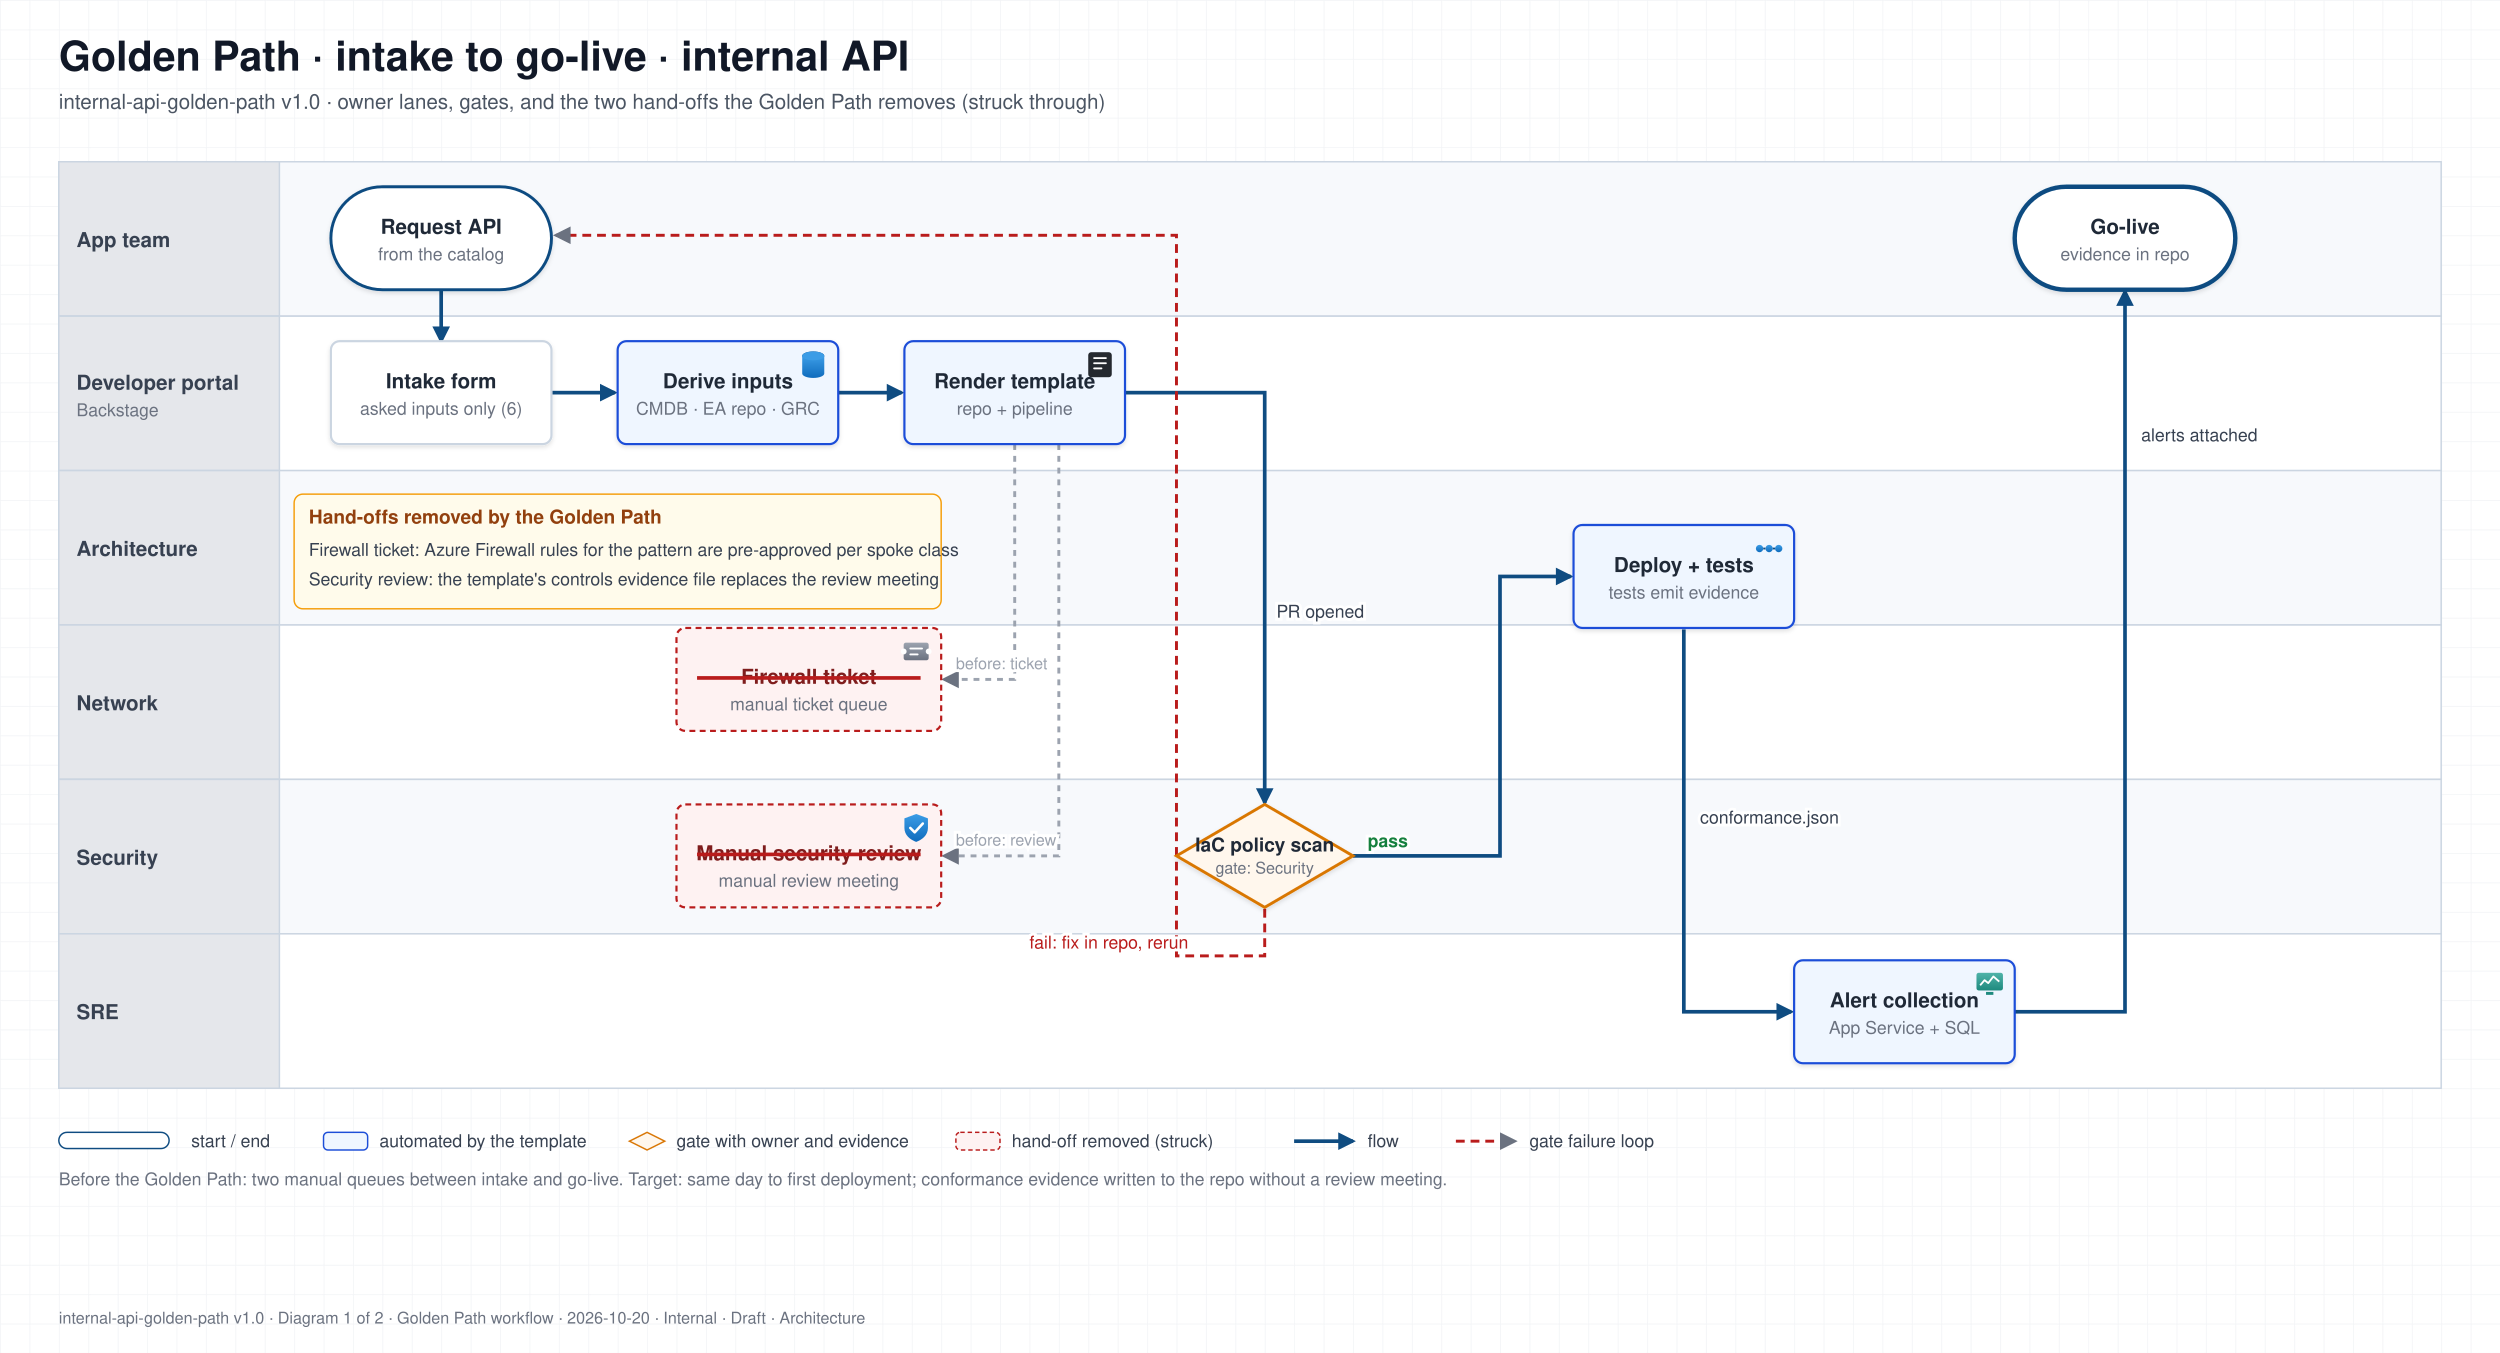
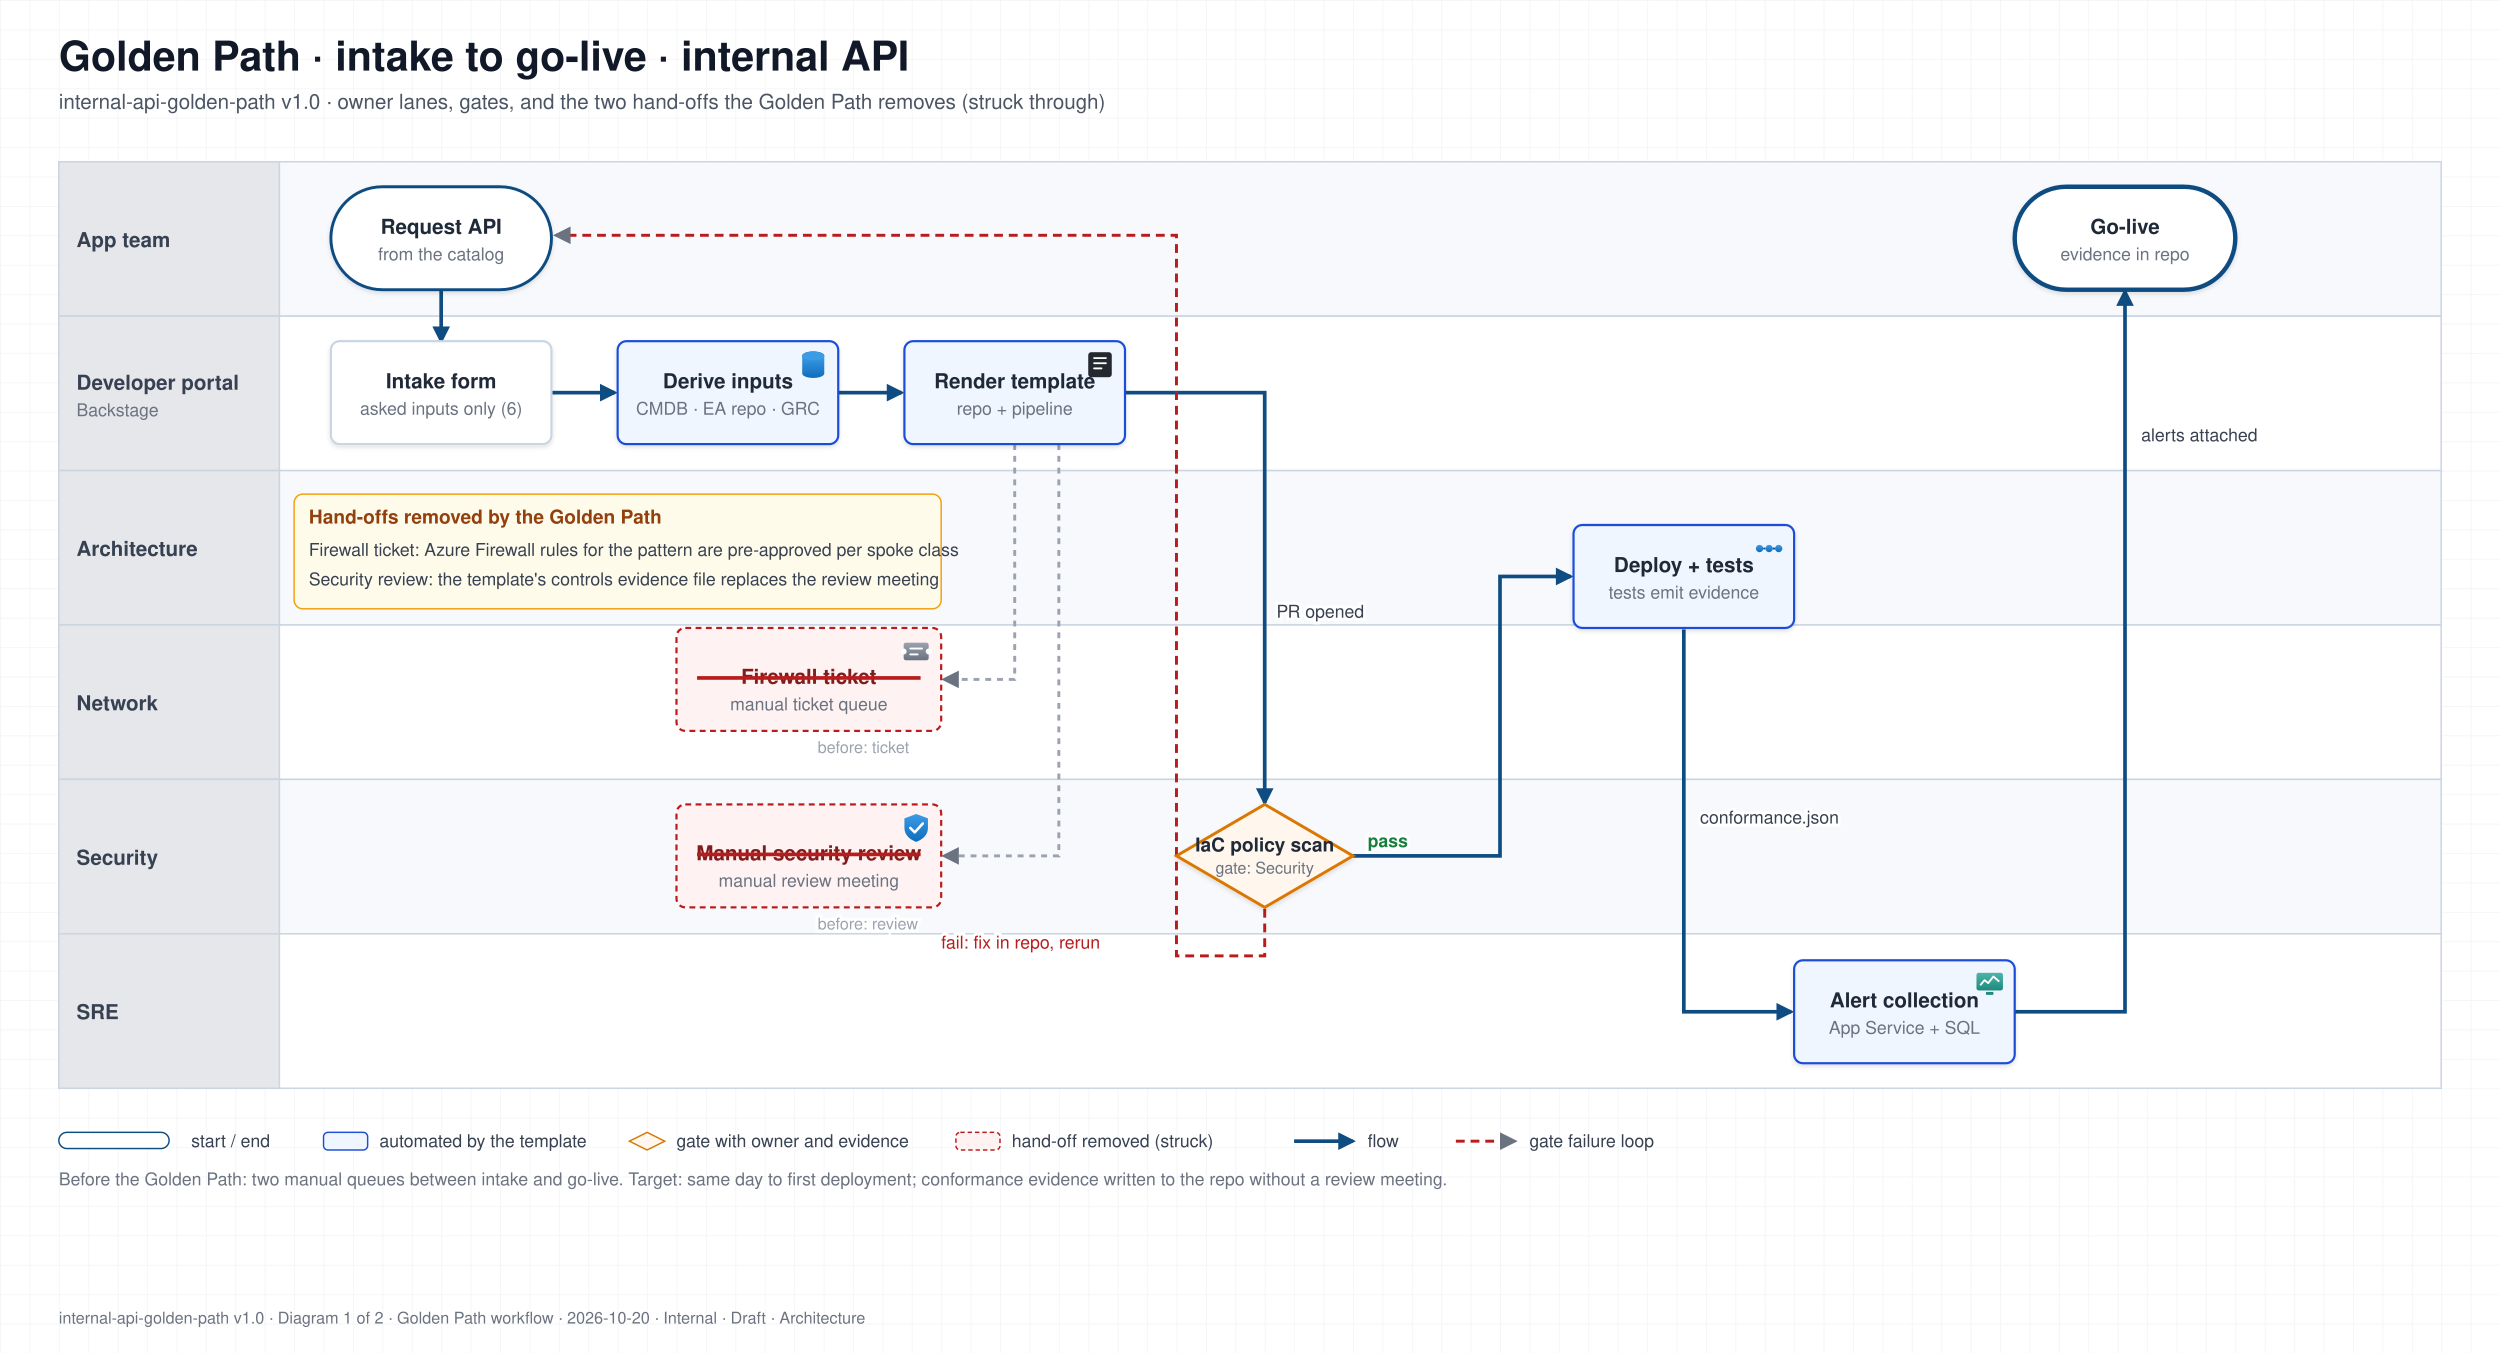
<svg xmlns="http://www.w3.org/2000/svg" width="1700" height="920" viewBox="0 0 1700 920" font-family="Segoe UI, Helvetica, Arial, sans-serif" data-plan="plan.json">
  <defs>
    <marker id="ab" markerWidth="12" markerHeight="12" refX="10" refY="6" orient="auto" markerUnits="userSpaceOnUse">
      <path d="M0,0 L12,6 L0,12 z" fill="#0F4C81" />
    </marker>
    <marker id="ao" markerWidth="12" markerHeight="12" refX="10" refY="6" orient="auto" markerUnits="userSpaceOnUse">
      <path d="M0,0 L12,6 L0,12 z" fill="#D97706" />
    </marker>
    <marker id="ag" markerWidth="12" markerHeight="12" refX="10" refY="6" orient="auto" markerUnits="userSpaceOnUse">
      <path d="M0,0 L12,6 L0,12 z" fill="#6B7280" />
    </marker>
    <marker id="agb" markerWidth="12" markerHeight="12" refX="2" refY="6" orient="auto" markerUnits="userSpaceOnUse">
      <path d="M12,0 L0,6 L12,12 z" fill="#6B7280" />
    </marker>
    <filter id="sh" x="-5%" y="-5%" width="110%" height="120%">
      <feDropShadow dx="0" dy="1.5" stdDeviation="1.5" flood-color="#000" flood-opacity="0.12" />
    </filter>
    <linearGradient id="az" x1="0" y1="0" x2="0" y2="1">
      <stop offset="0" stop-color="#3B9CE6" />
      <stop offset="1" stop-color="#0F6CBD" />
    </linearGradient>
    <linearGradient id="az2" x1="0" y1="0" x2="0" y2="1">
      <stop offset="0" stop-color="#4FB3A9" />
      <stop offset="1" stop-color="#1E8A7E" />
    </linearGradient>
    <linearGradient id="or" x1="0" y1="0" x2="0" y2="1">
      <stop offset="0" stop-color="#F6A623" />
      <stop offset="1" stop-color="#D97706" />
    </linearGradient>
    <linearGradient id="gy" x1="0" y1="0" x2="0" y2="1">
      <stop offset="0" stop-color="#9CA3AF" />
      <stop offset="1" stop-color="#6B7280" />
    </linearGradient>
    <linearGradient id="pu" x1="0" y1="0" x2="0" y2="1">
      <stop offset="0" stop-color="#9F7AEA" />
      <stop offset="1" stop-color="#6D44C9" />
    </linearGradient>
    <symbol id="i-user" viewBox="0 0 44 44">
      <circle cx="22" cy="14" r="9" fill="url(#az)" />
      <path d="M5 42 C5 29 39 29 39 42 Z" fill="url(#az)" />
    </symbol>
    <symbol id="i-edge" viewBox="0 0 44 44">
      <path d="M12 34 a8 8 0 0 1 -1 -16 a10 10 0 0 1 19 -4 a8 8 0 0 1 6 14 a6 6 0 0 1 -2 6 Z" fill="url(#or)" />
      <path d="M14 30 h16" stroke="#FFF" stroke-width="3" stroke-linecap="round" />
    </symbol>
    <symbol id="i-apim" viewBox="0 0 44 44">
      <path d="M22 3 L39 12.5 V31.5 L22 41 L5 31.5 V12.5 Z" fill="url(#az)" />
      <text x="22" y="26" font-size="11" font-weight="700" fill="#FFF" text-anchor="middle" font-family="Helvetica">API</text>
    </symbol>
    <symbol id="i-app" viewBox="0 0 44 44">
      <rect x="4" y="7" width="36" height="30" rx="4" fill="url(#az)" />
      <rect x="4" y="7" width="36" height="8" rx="4" fill="#0A4F8F" />
      <circle cx="9" cy="11" r="1.6" fill="#FFF" />
      <circle cx="14" cy="11" r="1.6" fill="#FFF" />
      <circle cx="22" cy="26" r="7" fill="none" stroke="#FFF" stroke-width="2" />
      <path d="M15 26 h14 M22 19 v14 M17 22 q5 3 10 0 M17 30 q5 -3 10 0" stroke="#FFF" stroke-width="1.5" fill="none" />
    </symbol>
    <symbol id="i-func" viewBox="0 0 44 44">
      <rect x="4" y="4" width="36" height="36" rx="6" fill="url(#or)" />
      <path d="M25 7 L13 25 h9 l-3 12 L32 19 h-9 Z" fill="#FFF" />
    </symbol>
    <symbol id="i-cosmos" viewBox="0 0 44 44">
      <circle cx="22" cy="22" r="13" fill="url(#az)" />
      <ellipse cx="22" cy="22" rx="20" ry="7" fill="none" stroke="#0A4F8F" stroke-width="2.5" transform="rotate(-25 22 22)" />
      <circle cx="34" cy="12" r="3" fill="#F6A623" />
    </symbol>
    <symbol id="i-search" viewBox="0 0 44 44">
      <circle cx="18" cy="18" r="12" fill="url(#az)" />
      <circle cx="18" cy="18" r="6" fill="none" stroke="#FFF" stroke-width="2.5" />
      <path d="M27 27 L39 39" stroke="#0A4F8F" stroke-width="6" stroke-linecap="round" />
    </symbol>
    <symbol id="i-openai" viewBox="0 0 44 44">
      <rect x="4" y="4" width="36" height="36" rx="8" fill="url(#az2)" />
      <path d="M22 9 L25 19 L35 22 L25 25 L22 35 L19 25 L9 22 L19 19 Z" fill="#FFF" />
      <circle cx="32" cy="12" r="2.5" fill="#FFF" />
    </symbol>
    <symbol id="i-doc" viewBox="0 0 44 44">
      <path d="M10 4 h16 l10 10 v26 h-26 Z" fill="url(#az2)" />
      <path d="M26 4 v10 h10" fill="#1E8A7E" />
      <path d="M15 20 h14 M15 26 h14 M15 32 h9" stroke="#FFF" stroke-width="2.2" stroke-linecap="round" />
    </symbol>
    <symbol id="i-speech" viewBox="0 0 44 44">
      <rect x="15" y="5" width="14" height="22" rx="7" fill="url(#az2)" />
      <path d="M10 20 a12 12 0 0 0 24 0" fill="none" stroke="#1E8A7E" stroke-width="3" />
      <path d="M22 32 v7 M15 39 h14" stroke="#1E8A7E" stroke-width="3" stroke-linecap="round" />
    </symbol>
    <symbol id="i-kv" viewBox="0 0 44 44">
      <circle cx="16" cy="16" r="11" fill="url(#or)" />
      <circle cx="16" cy="16" r="4" fill="#FFF" />
      <path d="M24 24 L38 38 M31 31 l4 -4 M35 35 l4 -4" stroke="#D97706" stroke-width="5" stroke-linecap="round" />
    </symbol>
    <symbol id="i-storage" viewBox="0 0 44 44">
      <rect x="5" y="8" width="34" height="9" rx="2" fill="url(#az)" />
      <rect x="5" y="19" width="34" height="9" rx="2" fill="url(#az)" />
      <rect x="5" y="30" width="34" height="9" rx="2" fill="url(#az)" />
      <circle cx="33" cy="12.5" r="1.8" fill="#FFF" />
      <circle cx="33" cy="23.5" r="1.8" fill="#FFF" />
      <circle cx="33" cy="34.5" r="1.8" fill="#FFF" />
    </symbol>
    <symbol id="i-ai" viewBox="0 0 44 44">
      <circle cx="22" cy="22" r="18" fill="url(#pu)" />
      <path d="M8 24 h7 l4 -9 l6 16 l4 -10 l3 3 h4" fill="none" stroke="#FFF" stroke-width="2.5" stroke-linejoin="round" />
    </symbol>
    <symbol id="i-law" viewBox="0 0 44 44">
      <rect x="4" y="4" width="36" height="36" rx="6" fill="url(#az)" />
      <rect x="10" y="24" width="6" height="11" fill="#FFF" />
      <rect x="19" y="16" width="6" height="19" fill="#FFF" />
      <rect x="28" y="10" width="6" height="25" fill="#FFF" />
    </symbol>
    <symbol id="i-eh" viewBox="0 0 44 44">
      <rect x="4" y="4" width="36" height="36" rx="6" fill="url(#az)" />
      <path d="M9 14 h12 l6 8 l-6 8 h-12 Z" fill="#FFF" />
      <path d="M23 14 h5 l6 8 l-6 8 h-5 l6 -8 Z" fill="#CFE6F8" />
    </symbol>
    <symbol id="i-siem" viewBox="0 0 44 44">
      <rect x="4" y="4" width="36" height="36" rx="6" fill="url(#az2)" />
      <path d="M22 9 L33 13 V22 C33 29 28 33.5 22 36 C16 33.5 11 29 11 22 V13 Z" fill="none" stroke="#FFF" stroke-width="2.5" stroke-linejoin="round" />
      <circle cx="20" cy="21" r="4.5" fill="none" stroke="#FFF" stroke-width="2.5" />
      <path d="M23.5 24.5 L28 29" stroke="#FFF" stroke-width="2.5" stroke-linecap="round" />
    </symbol>
    <symbol id="i-policy" viewBox="0 0 44 44">
      <path d="M22 3 L38 9 V22 C38 32 30 38 22 41 C14 38 6 32 6 22 V9 Z" fill="url(#az)" />
      <path d="M14 22 l6 6 l11 -12" fill="none" stroke="#FFF" stroke-width="3.5" stroke-linecap="round" stroke-linejoin="round" />
    </symbol>
    <symbol id="i-cmdb" viewBox="0 0 44 44">
      <ellipse cx="22" cy="10" rx="15" ry="6" fill="#0A4F8F" />
      <path d="M7 10 v24 a15 6 0 0 0 30 0 V10" fill="url(#az)" />
      <ellipse cx="22" cy="10" rx="15" ry="6" fill="#3B9CE6" />
    </symbol>
    <symbol id="i-idp" viewBox="0 0 44 44">
      <circle cx="22" cy="22" r="18" fill="url(#az)" />
      <circle cx="22" cy="22" r="9" fill="none" stroke="#FFF" stroke-width="3" />
      <circle cx="22" cy="22" r="3" fill="#FFF" />
    </symbol>
    <symbol id="i-nva" viewBox="0 0 44 44">
      <rect x="4" y="8" width="36" height="28" rx="3" fill="#B91C1C" />
      <path d="M4 17 h36 M4 26 h36 M16 8 v9 M28 17 v9 M16 26 v10" stroke="#FFF" stroke-width="2" />
    </symbol>
    <symbol id="i-dns" viewBox="0 0 44 44">
      <circle cx="22" cy="22" r="18" fill="url(#az)" />
      <ellipse cx="22" cy="22" rx="8" ry="18" fill="none" stroke="#FFF" stroke-width="2" />
      <path d="M4 22 h36 M7 13 h30 M7 31 h30" stroke="#FFF" stroke-width="2" />
    </symbol>
    <symbol id="i-pe" viewBox="0 0 20 20">
      <circle cx="10" cy="10" r="9" fill="#FFF" stroke="#0F6CBD" stroke-width="2.5" />
      <circle cx="10" cy="10" r="3.5" fill="#0F6CBD" />
    </symbol>
    <pattern id="grid" width="20" height="20" patternUnits="userSpaceOnUse">
      <path d="M20 0 H0 V20" fill="none" stroke="#E9ECF0" stroke-width="1" />
    </pattern>
    <symbol id="i-dns-lb" viewBox="0 0 44 44">
      <circle cx="22" cy="22" r="18" fill="url(#or)" />
      <circle cx="22" cy="11" r="3.5" fill="#FFF" />
      <path d="M22 14.5 V21 M11 21 H33 M11 21 V28 M22 21 V28 M33 21 V28" fill="none" stroke="#FFF" stroke-width="2.5" stroke-linecap="round" />
      <circle cx="11" cy="31" r="3" fill="#FFF" />
      <circle cx="22" cy="31" r="3" fill="#FFF" />
      <circle cx="33" cy="31" r="3" fill="#FFF" />
    </symbol>
    <symbol id="i-switch" viewBox="0 0 44 44">
      <rect x="4" y="12" width="36" height="20" rx="3" fill="#1BA0D7" />
      <path d="M11 22h8M11 19l3 3-3 3M33 22h-8M33 19l-3 3 3 3" stroke="#fff" stroke-width="2" fill="none" stroke-linecap="round" />
    </symbol>
    <symbol id="i-router" viewBox="0 0 44 44">
      <circle cx="22" cy="22" r="18" fill="#1BA0D7" />
      <path d="M12 18h20M28 14l4 4-4 4M32 26H12M16 22l-4 4 4 4" stroke="#fff" stroke-width="2.2" fill="none" stroke-linecap="round" />
    </symbol>
    <symbol id="i-firewall" viewBox="0 0 44 44">
      <rect x="4" y="8" width="36" height="28" rx="3" fill="#C0392B" />
      <path d="M4 17h36M4 27h36M16 8v9M28 8v9M10 17v10M22 17v10M34 17v10M16 27v9M28 27v9" stroke="#fff" stroke-width="2" />
    </symbol>
    <symbol id="i-lb" viewBox="0 0 44 44">
      <rect x="14" y="4" width="16" height="12" rx="2" fill="url(#az)" />
      <rect x="3" y="28" width="12" height="12" rx="2" fill="url(#az)" />
      <rect x="16" y="28" width="12" height="12" rx="2" fill="url(#az)" />
      <rect x="29" y="28" width="12" height="12" rx="2" fill="url(#az)" />
      <path d="M22 16v6M22 22H9v6M22 22v6M22 22h13v6" stroke="#0F4C81" stroke-width="2" fill="none" />
    </symbol>
    <symbol id="i-aks" viewBox="0 0 44 44">
      <path d="M22 3l17 10v18L22 41 5 31V13z" fill="url(#az)" />
      <path d="M22 12l9 5v10l-9 5-9-5V17z" fill="#fff" opacity="0.9" />
      <circle cx="22" cy="22" r="3" fill="#0F6CBD" />
    </symbol>
    <symbol id="i-vm" viewBox="0 0 44 44">
      <rect x="4" y="7" width="36" height="24" rx="3" fill="url(#az)" />
      <rect x="8" y="11" width="28" height="16" fill="#fff" opacity="0.9" />
      <rect x="15" y="33" width="14" height="4" fill="#0F6CBD" />
      <rect x="10" y="37" width="24" height="3" fill="#0F6CBD" />
    </symbol>
    <symbol id="i-sql" viewBox="0 0 44 44">
      <ellipse cx="22" cy="10" rx="15" ry="6" fill="url(#az)" />
      <path d="M7 10v22c0 3.3 6.7 6 15 6s15-2.7 15-6V10" fill="url(#az)" />
      <ellipse cx="22" cy="10" rx="15" ry="6" fill="#fff" opacity="0.35" />
      <path d="M7 21c0 3.3 6.7 6 15 6s15-2.7 15-6" stroke="#fff" stroke-width="1.5" fill="none" opacity="0.8" />
    </symbol>
    <symbol id="i-sb" viewBox="0 0 44 44">
      <rect x="4" y="16" width="36" height="12" rx="3" fill="url(#az)" />
      <rect x="8" y="19" width="6" height="6" fill="#fff" />
      <rect x="16" y="19" width="6" height="6" fill="#fff" />
      <rect x="24" y="19" width="6" height="6" fill="#fff" />
      <path d="M33 22h4M35 20l2 2-2 2" stroke="#fff" stroke-width="2" fill="none" />
    </symbol>
    <symbol id="i-redis" viewBox="0 0 44 44">
      <path d="M22 6l16 8-16 8L6 14z" fill="#D82C20" />
      <path d="M6 22l16 8 16-8v6L22 36 6 28z" fill="#A41E11" />
    </symbol>
    <symbol id="i-datacenter" viewBox="0 0 44 44">
      <rect x="6" y="4" width="32" height="36" rx="2" fill="url(#gy)" />
      <rect x="10" y="8" width="24" height="7" fill="#fff" opacity="0.85" />
      <rect x="10" y="18" width="24" height="7" fill="#fff" opacity="0.85" />
      <rect x="10" y="28" width="24" height="7" fill="#fff" opacity="0.85" />
      <circle cx="31" cy="11.5" r="1.5" fill="#16A34A" />
      <circle cx="31" cy="21.5" r="1.5" fill="#16A34A" />
      <circle cx="31" cy="31.5" r="1.5" fill="#16A34A" />
    </symbol>
    <symbol id="i-cloud" viewBox="0 0 44 44">
      <path d="M12 34a8 8 0 0 1-1-15.9A11 11 0 0 1 32 15a7.5 7.5 0 0 1 2 14.8V34z" fill="url(#az)" />
    </symbol>
    <symbol id="i-repo" viewBox="0 0 44 44">
      <rect x="6" y="5" width="32" height="34" rx="4" fill="#24292F" />
      <path d="M14 13h16M14 20h16M14 27h10" stroke="#fff" stroke-width="2.5" stroke-linecap="round" />
    </symbol>
    <symbol id="i-pipeline" viewBox="0 0 44 44">
      <circle cx="9" cy="22" r="5" fill="url(#az)" />
      <circle cx="22" cy="22" r="5" fill="url(#az)" />
      <circle cx="35" cy="22" r="5" fill="url(#az)" />
      <path d="M14 22h3M27 22h3" stroke="#0F4C81" stroke-width="2.5" />
    </symbol>
    <symbol id="i-pim" viewBox="0 0 44 44">
      <circle cx="22" cy="13" r="8" fill="url(#or)" />
      <path d="M6 40c0-11 32-11 32 0z" fill="url(#or)" />
      <circle cx="33" cy="32" r="8" fill="#fff" />
      <path d="M33 27v5l3 2" stroke="#D97706" stroke-width="2" fill="none" stroke-linecap="round" />
    </symbol>
    <symbol id="i-monitor" viewBox="0 0 44 44">
      <rect x="4" y="7" width="36" height="24" rx="3" fill="url(#az2)" />
      <polyline points="9,24 15,17 20,21 27,12 35,19" stroke="#fff" stroke-width="2.5" fill="none" stroke-linejoin="round" />
      <rect x="17" y="33" width="10" height="4" fill="#1E8A7E" />
    </symbol>
    <symbol id="i-ticket" viewBox="0 0 44 44">
      <rect x="5" y="10" width="34" height="24" rx="3" fill="url(#gy)" />
      <circle cx="5" cy="22" r="4" fill="#fff" />
      <circle cx="39" cy="22" r="4" fill="#fff" />
      <path d="M14 18h16M14 26h10" stroke="#fff" stroke-width="2.5" stroke-linecap="round" />
    </symbol>
    <symbol id="i-gate" viewBox="0 0 44 44">
      <path d="M22 4l16 18-16 18L6 22z" fill="url(#or)" />
      <path d="M15 22h14M24 17l5 5-5 5" stroke="#fff" stroke-width="2.5" fill="none" stroke-linecap="round" />
    </symbol>
  </defs>
  <rect width="100%" height="100%" fill="#FFFFFF" />
  <rect width="100%" height="100%" fill="url(#grid)" opacity="0.6" />
  <text x="40" y="48" font-size="28" font-weight="700" fill="#111827">Golden Path · intake to go-live · internal API</text>
  <text x="40" y="74" font-size="14" fill="#4B5563">internal-api-golden-path v1.0 · owner lanes, gates, and the two hand-offs the Golden Path removes (struck through)</text>
  <g id="z-lane-app" data-zone="lane-app">
    <rect x="40" y="110" width="1620" height="105" fill="#F7F9FC" stroke="#CBD5E1" />
    <rect x="40" y="110" width="150" height="105" fill="#E5E7EB" stroke="#CBD5E1" />
    <text x="52" y="168" font-size="14" font-weight="600" fill="#374151">App team</text>
  </g>
  <g id="z-lane-p1" data-zone="lane-p1">
    <rect x="40" y="215" width="1620" height="105" fill="#FFFFFF" stroke="#CBD5E1" />
    <rect x="40" y="215" width="150" height="105" fill="#E5E7EB" stroke="#CBD5E1" />
    <text x="52" y="265" font-size="14" font-weight="600" fill="#374151">Developer portal</text>
    <text x="52" y="283" font-size="12" fill="#6B7280">Backstage</text>
  </g>
  <g id="z-lane-arch" data-zone="lane-arch">
    <rect x="40" y="320" width="1620" height="105" fill="#F7F9FC" stroke="#CBD5E1" />
    <rect x="40" y="320" width="150" height="105" fill="#E5E7EB" stroke="#CBD5E1" />
    <text x="52" y="378" font-size="14" font-weight="600" fill="#374151">Architecture</text>
  </g>
  <g id="z-lane-net" data-zone="lane-net">
    <rect x="40" y="425" width="1620" height="105" fill="#FFFFFF" stroke="#CBD5E1" />
    <rect x="40" y="425" width="150" height="105" fill="#E5E7EB" stroke="#CBD5E1" />
    <text x="52" y="483" font-size="14" font-weight="600" fill="#374151">Network</text>
  </g>
  <g id="z-lane-security" data-zone="lane-security">
    <rect x="40" y="530" width="1620" height="105" fill="#F7F9FC" stroke="#CBD5E1" />
    <rect x="40" y="530" width="150" height="105" fill="#E5E7EB" stroke="#CBD5E1" />
    <text x="52" y="588" font-size="14" font-weight="600" fill="#374151">Security</text>
  </g>
  <g id="z-lane-sre" data-zone="lane-sre">
    <rect x="40" y="635" width="1620" height="105" fill="#FFFFFF" stroke="#CBD5E1" />
    <rect x="40" y="635" width="150" height="105" fill="#E5E7EB" stroke="#CBD5E1" />
    <text x="52" y="693" font-size="14" font-weight="600" fill="#374151">SRE</text>
  </g>
  <path id="e1" data-edge="e1" d="M300 197 V232" fill="none" stroke="#0F4C81" stroke-width="2.5" marker-end="url(#ab)" />
  <path id="e2" data-edge="e2" d="M375 267 H418" fill="none" stroke="#0F4C81" stroke-width="2.5" marker-end="url(#ab)" />
  <path id="e3" data-edge="e3" d="M570 267 H613" fill="none" stroke="#0F4C81" stroke-width="2.5" marker-end="url(#ab)" />
  <path id="e4" data-edge="e4" d="M765 267 H860 V546" fill="none" stroke="#0F4C81" stroke-width="2.5" marker-end="url(#ab)" />
  <path id="e5" data-edge="e5" d="M920 582 H1020 V392 H1068" fill="none" stroke="#0F4C81" stroke-width="2.5" marker-end="url(#ab)" />
  <path id="e6" data-edge="e6" d="M860 618 V650 H800 V160 H378" fill="none" stroke="#B91C1C" stroke-width="2" stroke-dasharray="6 4" marker-end="url(#ag)" />
  <path id="e7" data-edge="e7" d="M1145 428 V688 H1218" fill="none" stroke="#0F4C81" stroke-width="2.5" marker-end="url(#ab)" />
  <path id="e8" data-edge="e8" d="M1370 688 H1445 V198" fill="none" stroke="#0F4C81" stroke-width="2.5" marker-end="url(#ab)" />
  <path id="e9" data-edge="e9" d="M690 302 V462 H642" fill="none" stroke="#9CA3AF" stroke-width="2" stroke-dasharray="4 4" marker-end="url(#ag)" />
  <path id="e10" data-edge="e10" d="M720 302 V582 H642" fill="none" stroke="#9CA3AF" stroke-width="2" stroke-dasharray="4 4" marker-end="url(#ag)" />
  <g id="n-start" data-node="start" transform="translate(225,127)">
    <rect width="150" height="70" rx="35" fill="#FFFFFF" stroke="#0F4C81" stroke-width="2" filter="url(#sh)" />
    <text x="75" y="32" text-anchor="middle" font-size="14" font-weight="600" fill="#1F2937">Request API</text>
    <text x="75" y="50" text-anchor="middle" font-size="12" fill="#6B7280">from the catalog</text>
  </g>
  <g id="n-intake" data-node="intake" transform="translate(225,232)">
    <rect width="150" height="70" rx="6" fill="#FFFFFF" stroke="#CBD5E1" stroke-width="1.5" filter="url(#sh)" />
    <text x="75" y="32" text-anchor="middle" font-size="14" font-weight="600" fill="#1F2937">Intake form</text>
    <text x="75" y="50" text-anchor="middle" font-size="12" fill="#6B7280">asked inputs only (6)</text>
  </g>
  <g id="n-derive" data-node="derive" transform="translate(420,232)">
    <rect width="150" height="70" rx="6" fill="#EFF6FF" stroke="#1D4ED8" stroke-width="1.5" filter="url(#sh)" />
    <use href="#i-cmdb" x="122" y="5" width="22" height="22" />
    <text x="75" y="32" text-anchor="middle" font-size="14" font-weight="600" fill="#1F2937">Derive inputs</text>
    <text x="75" y="50" text-anchor="middle" font-size="12" fill="#6B7280">CMDB · EA repo · GRC</text>
  </g>
  <g id="n-render" data-node="render" transform="translate(615,232)">
    <rect width="150" height="70" rx="6" fill="#EFF6FF" stroke="#1D4ED8" stroke-width="1.5" filter="url(#sh)" />
    <use href="#i-repo" x="122" y="5" width="22" height="22" />
    <text x="75" y="32" text-anchor="middle" font-size="14" font-weight="600" fill="#1F2937">Render template</text>
    <text x="75" y="50" text-anchor="middle" font-size="12" fill="#6B7280">repo + pipeline</text>
  </g>
  <g id="n-scan" data-node="scan" transform="translate(800,547)">
    <path d="M60 0 L120 35 L60 70 L0 35 Z" fill="#FFF7ED" stroke="#D97706" stroke-width="2" filter="url(#sh)" />
    <text x="60" y="32" text-anchor="middle" font-size="13" font-weight="600" fill="#1F2937">IaC policy scan</text>
    <text x="60" y="47" text-anchor="middle" font-size="11" fill="#6B7280">gate: Security</text>
  </g>
  <g id="n-ticket" data-node="ticket" transform="translate(460,427)">
    <rect width="180" height="70" rx="6" fill="#FEF2F2" stroke="#B91C1C" stroke-width="1.5" stroke-dasharray="4 3" />
    <use href="#i-ticket" x="152" y="5" width="22" height="22" />
    <text x="90" y="38" text-anchor="middle" font-size="14" font-weight="600" fill="#7F1D1D">Firewall ticket</text>
    <text x="90" y="56" text-anchor="middle" font-size="12" fill="#6B7280">manual ticket queue</text>
    <line x1="14" y1="34" x2="166" y2="34" stroke="#B91C1C" stroke-width="2.5" />
  </g>
  <g id="n-security-review" data-node="security-review" transform="translate(460,547)">
    <rect width="180" height="70" rx="6" fill="#FEF2F2" stroke="#B91C1C" stroke-width="1.5" stroke-dasharray="4 3" />
    <use href="#i-policy" x="152" y="5" width="22" height="22" />
    <text x="90" y="38" text-anchor="middle" font-size="14" font-weight="600" fill="#7F1D1D">Manual security review</text>
    <text x="90" y="56" text-anchor="middle" font-size="12" fill="#6B7280">manual review meeting</text>
    <line x1="14" y1="34" x2="166" y2="34" stroke="#B91C1C" stroke-width="2.5" />
  </g>
  <g id="n-deploy" data-node="deploy" transform="translate(1070,357)">
    <rect width="150" height="70" rx="6" fill="#EFF6FF" stroke="#1D4ED8" stroke-width="1.5" filter="url(#sh)" />
    <use href="#i-pipeline" x="122" y="5" width="22" height="22" />
    <text x="75" y="32" text-anchor="middle" font-size="14" font-weight="600" fill="#1F2937">Deploy + tests</text>
    <text x="75" y="50" text-anchor="middle" font-size="12" fill="#6B7280">tests emit evidence</text>
  </g>
  <g id="n-alerts" data-node="alerts" transform="translate(1220,653)">
    <rect width="150" height="70" rx="6" fill="#EFF6FF" stroke="#1D4ED8" stroke-width="1.5" filter="url(#sh)" />
    <use href="#i-monitor" x="122" y="5" width="22" height="22" />
    <text x="75" y="32" text-anchor="middle" font-size="14" font-weight="600" fill="#1F2937">Alert collection</text>
    <text x="75" y="50" text-anchor="middle" font-size="12" fill="#6B7280">App Service + SQL</text>
  </g>
  <g id="n-golive" data-node="golive" transform="translate(1370,127)">
    <rect width="150" height="70" rx="35" fill="#FFFFFF" stroke="#0F4C81" stroke-width="3" filter="url(#sh)" />
    <text x="75" y="32" text-anchor="middle" font-size="14" font-weight="600" fill="#1F2937">Go-live</text>
    <text x="75" y="50" text-anchor="middle" font-size="12" fill="#6B7280">evidence in repo</text>
  </g>
  <text x="868" y="420" font-size="12" fill="#374151" paint-order="stroke" stroke="#FFFFFF" stroke-width="4">PR opened</text>
  <text x="930" y="576" font-size="12" fill="#15803D" font-weight="600" paint-order="stroke" stroke="#FFFFFF" stroke-width="4">pass</text>
-   <text x="700" y="645" font-size="12" fill="#B91C1C" paint-order="stroke" stroke="#FFFFFF" stroke-width="4">fail: fix in repo, rerun</text>
-   <text x="650" y="455" font-size="11" fill="#9CA3AF" paint-order="stroke" stroke="#FFFFFF" stroke-width="4">before: ticket</text>
-   <text x="650" y="575" font-size="11" fill="#9CA3AF" paint-order="stroke" stroke="#FFFFFF" stroke-width="4">before: review</text>
+   <text x="640" y="645" font-size="12" fill="#B91C1C" paint-order="stroke" stroke="#FFFFFF" stroke-width="4">fail: fix in repo, rerun</text>
+   <text x="556" y="512" font-size="11" fill="#9CA3AF" paint-order="stroke" stroke="#FFFFFF" stroke-width="4">before: ticket</text>
+   <text x="556" y="632" font-size="11" fill="#9CA3AF" paint-order="stroke" stroke="#FFFFFF" stroke-width="4">before: review</text>
  <text x="1156" y="560" font-size="12" fill="#374151" paint-order="stroke" stroke="#FFFFFF" stroke-width="4">conformance.json</text>
  <text x="1456" y="300" font-size="12" fill="#374151" paint-order="stroke" stroke="#FFFFFF" stroke-width="4">alerts attached</text>
  <g transform="translate(200,336)">
    <rect width="440" height="78" rx="6" fill="#FFFBEB" stroke="#F59E0B" />
    <text x="10" y="20" font-size="13" font-weight="600" fill="#92400E">Hand-offs removed by the Golden Path</text>
    <text x="10" y="42" font-size="12" fill="#374151">Firewall ticket: Azure Firewall rules for the pattern are pre-approved per spoke class</text>
    <text x="10" y="62" font-size="12" fill="#374151">Security review: the template's controls evidence file replaces the review meeting</text>
  </g>
  <g transform="translate(40,770)">
    <rect width="150" height="22" rx="11" fill="#FFFFFF" stroke="#0F4C81" stroke-width="2" transform="scale(0.5)" />
    <text x="90" y="10" font-size="12" fill="#374151">start / end</text>
    <rect x="180" y="0" width="30" height="12" rx="3" fill="#EFF6FF" stroke="#1D4ED8" />
    <text x="218" y="10" font-size="12" fill="#374151">automated by the template</text>
    <path d="M400 0 L412 6 L400 12 L388 6 Z" fill="#FFF7ED" stroke="#D97706" />
    <text x="420" y="10" font-size="12" fill="#374151">gate with owner and evidence</text>
    <rect x="610" y="0" width="30" height="12" rx="3" fill="#FEF2F2" stroke="#B91C1C" stroke-dasharray="3 2" />
    <text x="648" y="10" font-size="12" fill="#374151">hand-off removed (struck)</text>
    <line x1="840" y1="6" x2="880" y2="6" stroke="#0F4C81" stroke-width="2.5" marker-end="url(#ab)" />
    <text x="890" y="10" font-size="12" fill="#374151">flow</text>
    <line x1="950" y1="6" x2="990" y2="6" stroke="#B91C1C" stroke-width="2" stroke-dasharray="6 4" marker-end="url(#ag)" />
    <text x="1000" y="10" font-size="12" fill="#374151">gate failure loop</text>
    <text x="0" y="36" font-size="12" fill="#6B7280">Before the Golden Path: two manual queues between intake and go-live. Target: same day to first deployment; conformance evidence written to the repo without a review meeting.</text>
  </g>
  <g id="meta" data-meta="true">
    <text x="40" y="900" font-size="11" fill="#6B7280">internal-api-golden-path v1.0 · Diagram 1 of 2 · Golden Path workflow · 2026-10-20 · Internal · Draft · Architecture</text>
  </g>
</svg>
